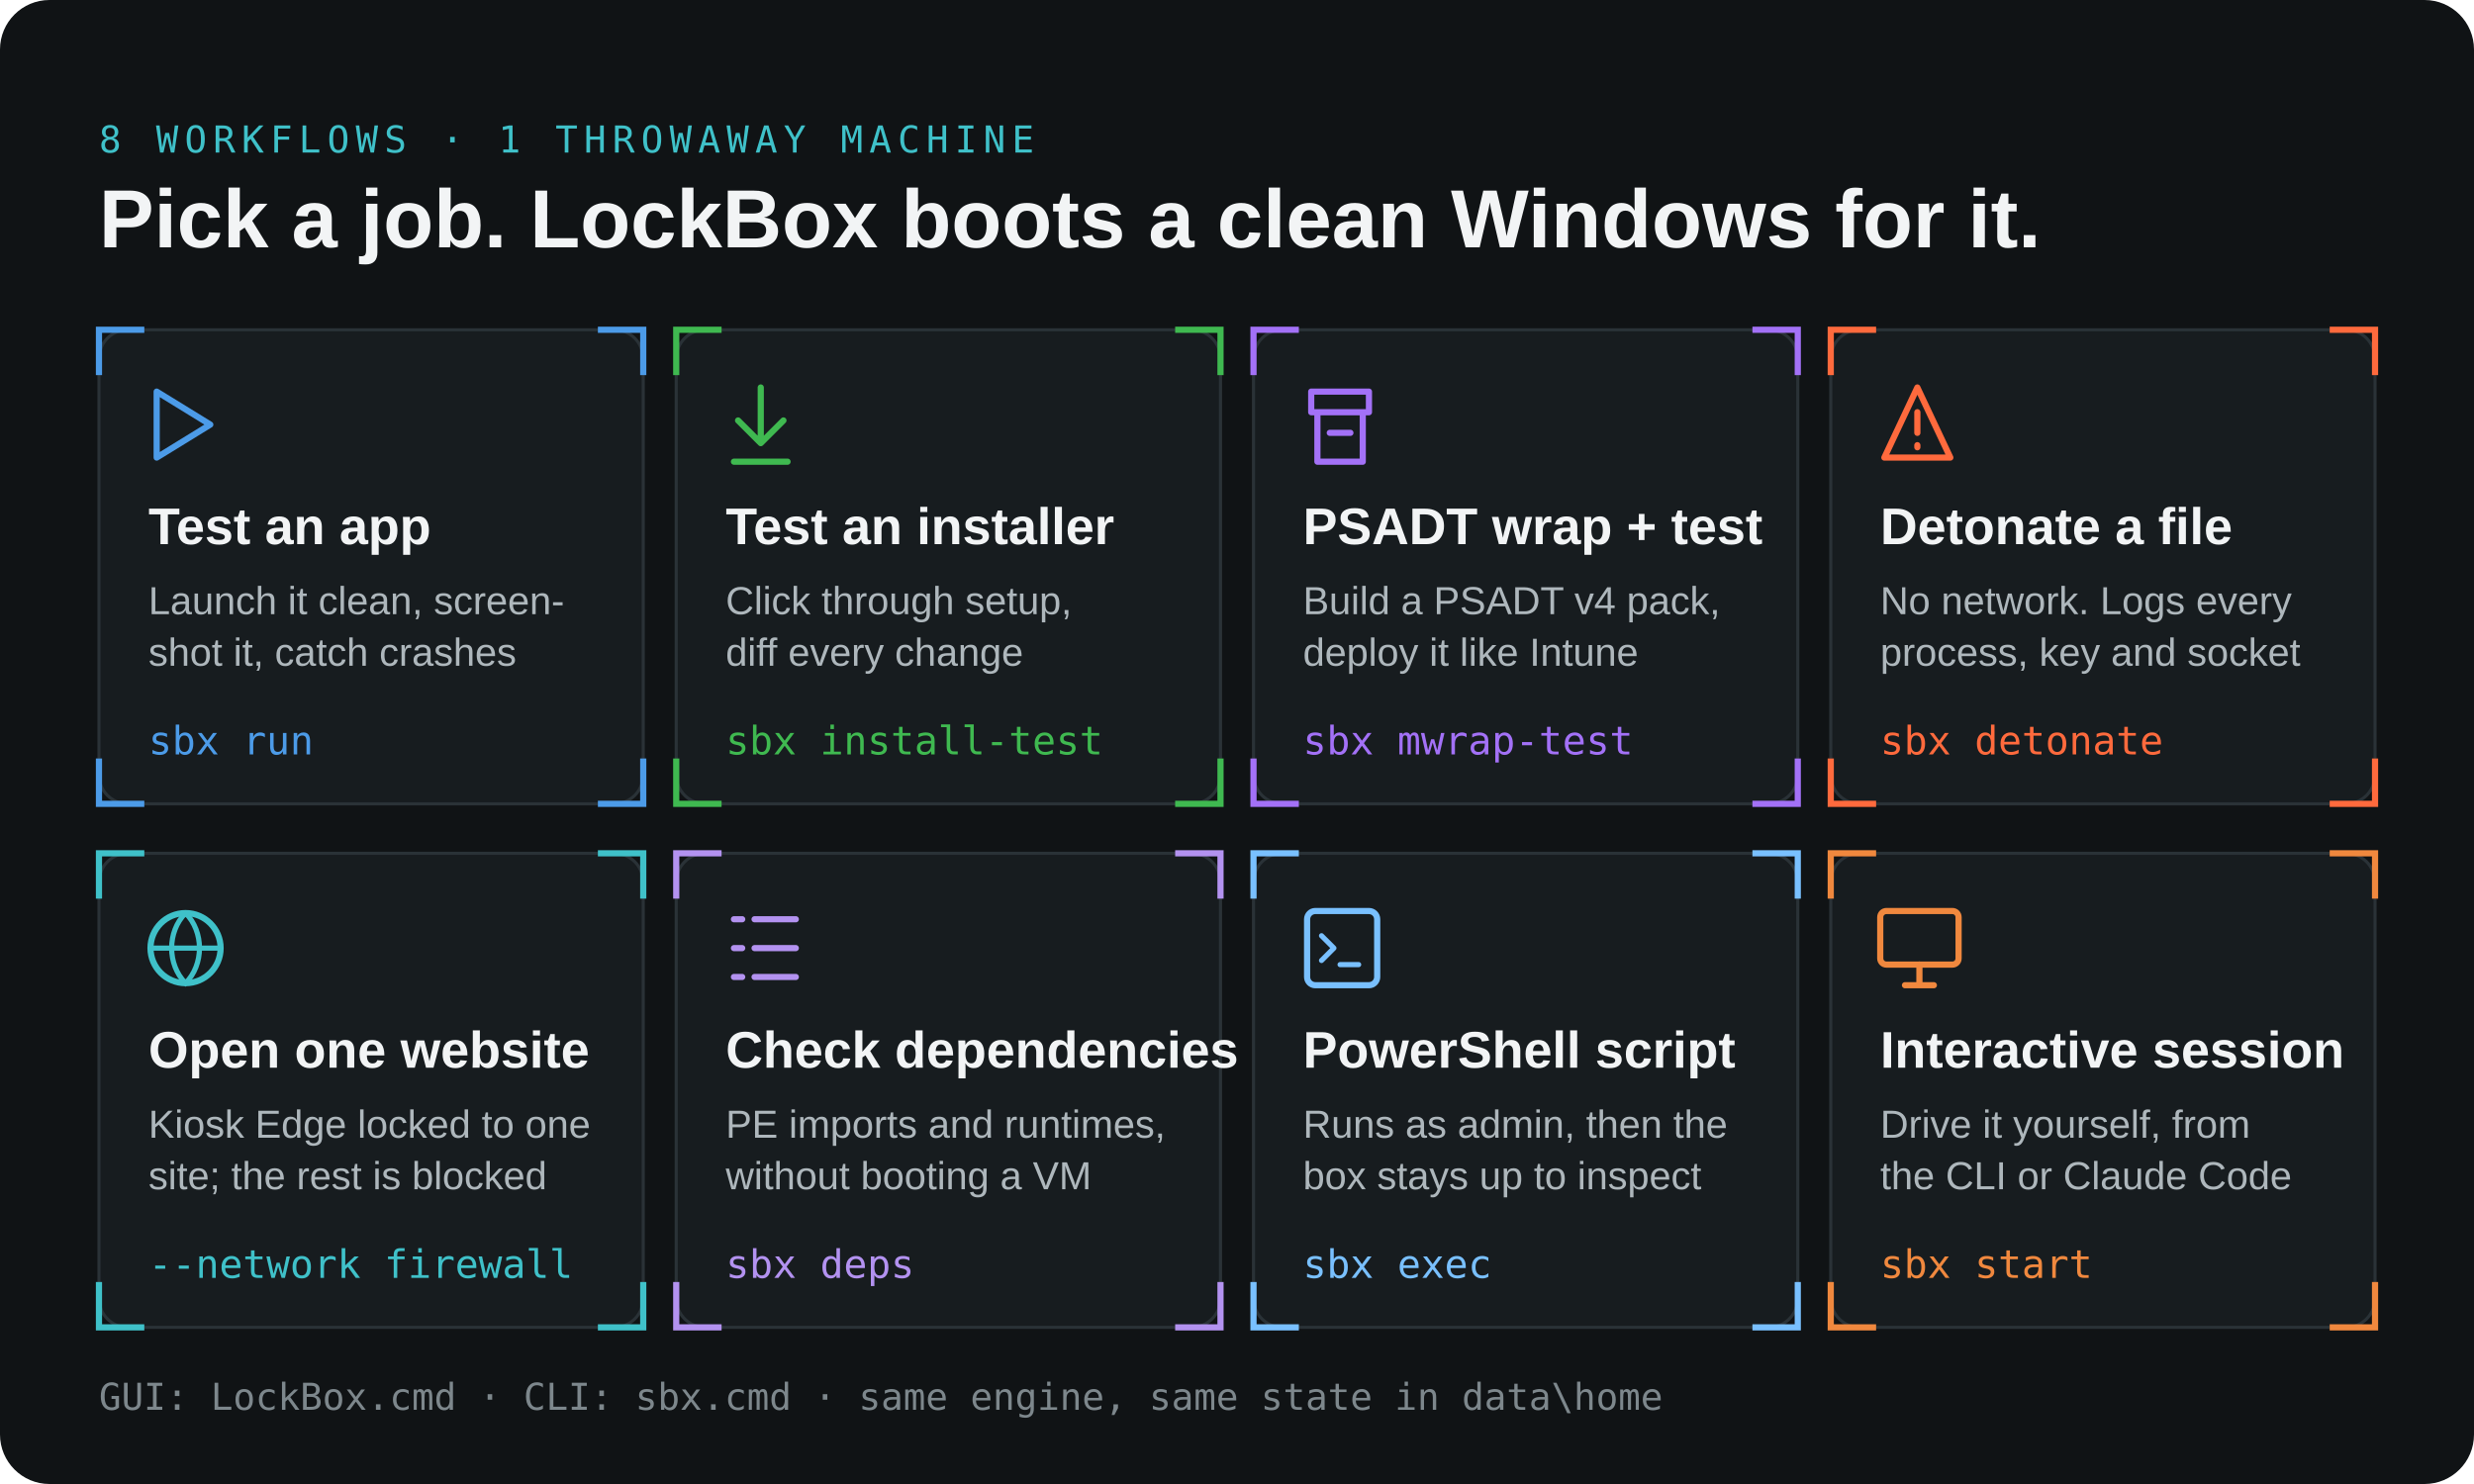
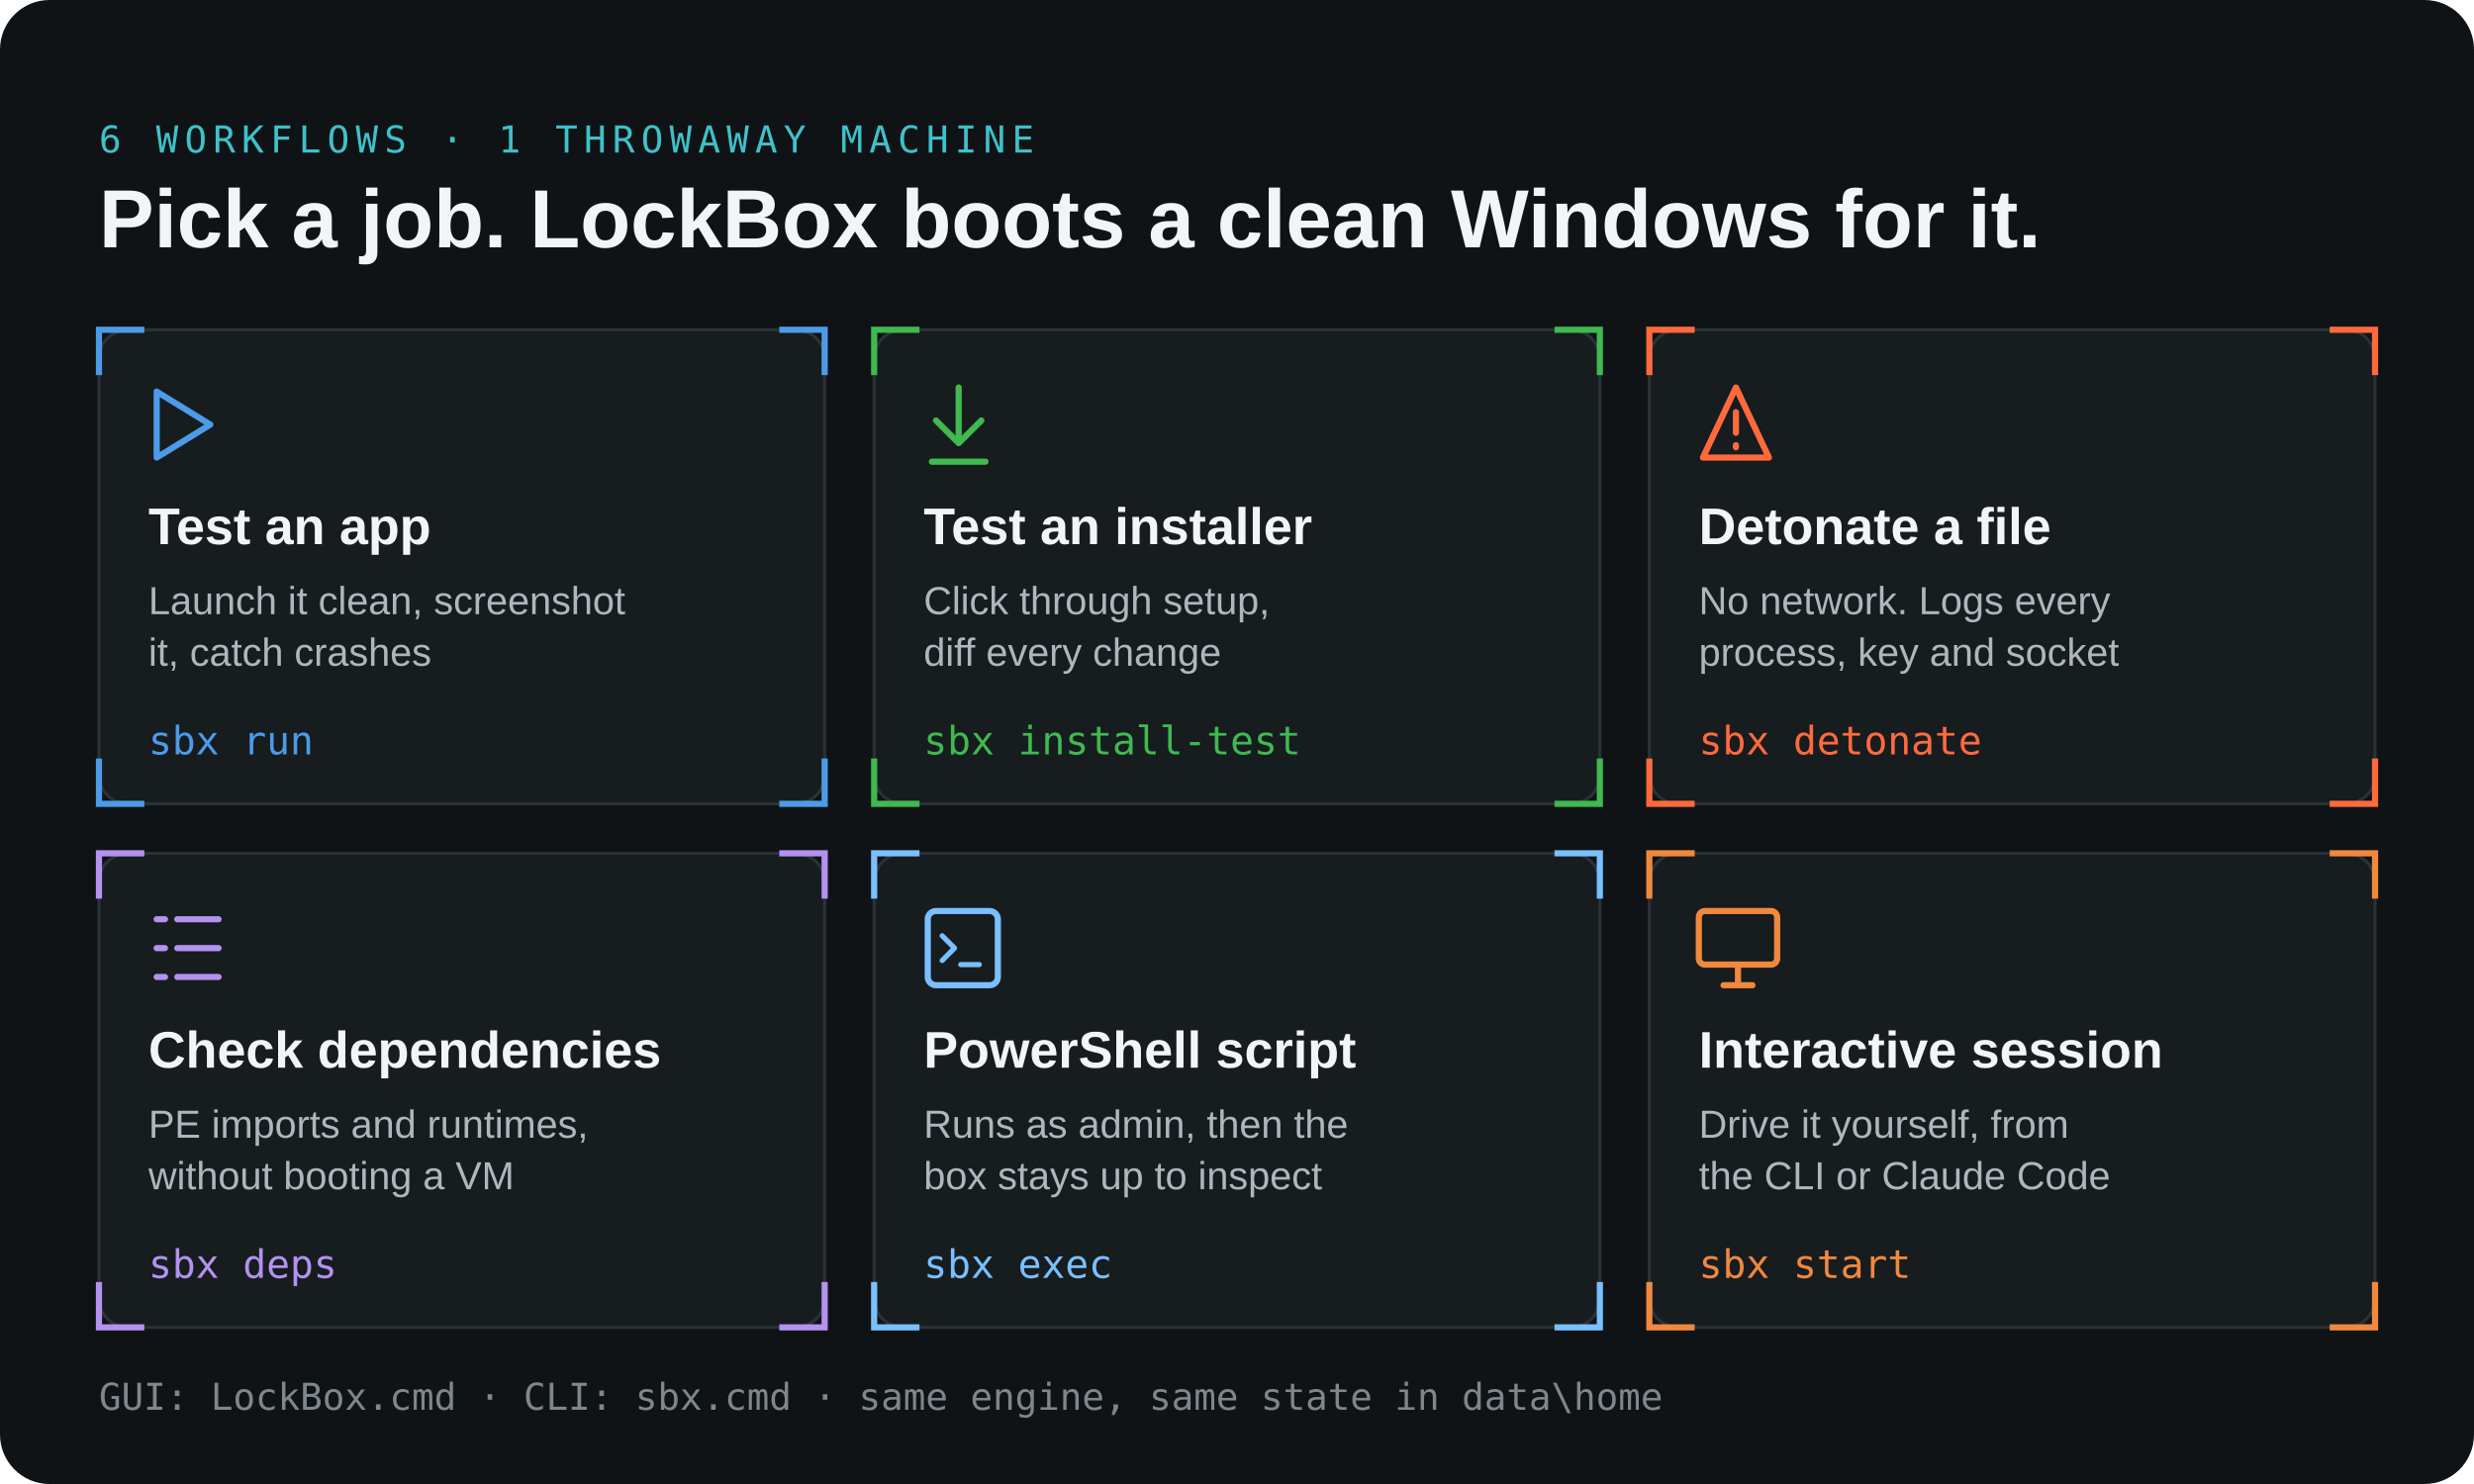
<svg xmlns="http://www.w3.org/2000/svg" width="1200" height="720" viewBox="0 0 1200 720" role="img" aria-labelledby="title desc">
  <defs>
    <style>
      .sans { font-family: 'Segoe UI Variable Display', 'Segoe UI', -apple-system, BlinkMacSystemFont, 'Helvetica Neue', Arial, sans-serif; }
      .mono { font-family: 'Cascadia Code', Consolas, ui-monospace, SFMono-Regular, Menlo, monospace; }
      .card { fill: #171C1F; stroke: #2A3237; stroke-width: 1.5; }
      .t { fill: #F2F4F5; font-size: 25px; font-weight: 600; }
      .d { fill: #AEB7BC; font-size: 19px; }
      .c { font-size: 19px; }
    </style>
    <g id="brackets">
      <path d="M0 22 V0 H22" fill="none" stroke-width="3" />
-       <path d="M242 0 H264 V22" fill="none" stroke-width="3" />
+       <path d="M330 0 H352 V22" fill="none" stroke-width="3" />
      <path d="M0 208 V230 H22" fill="none" stroke-width="3" />
-       <path d="M242 230 H264 V208" fill="none" stroke-width="3" />
+       <path d="M330 230 H352 V208" fill="none" stroke-width="3" />
    </g>
  </defs>
  <rect width="1200" height="720" rx="24" fill="#101315" />
  <g id="heading" class="sans">
-     <text x="48" y="74" class="mono" font-size="18" fill="#3FC1C9" letter-spacing="3">8 WORKFLOWS · 1 THROWAWAY MACHINE</text>
+     <text x="48" y="74" class="mono" font-size="18" fill="#3FC1C9" letter-spacing="3">6 WORKFLOWS · 1 THROWAWAY MACHINE</text>
    <text x="48" y="120" font-size="40" font-weight="700" fill="#F2F4F5">Pick a job. LockBox boots a clean Windows for it.</text>
  </g>
  <g id="run" class="sans" transform="translate(48 160)" stroke="#4C9BE8">
-     <rect class="card" width="264" height="230" rx="14" />
+     <rect class="card" width="352" height="230" rx="14" />
    <use href="#brackets" />
    <path d="M28 30 L54 46 L28 62 Z" fill="none" stroke-width="3" stroke-linejoin="round" />
    <text x="24" y="104" class="t" stroke="none">Test an app</text>
-     <text x="24" y="138" class="d" stroke="none">Launch it clean, screen-</text>
-     <text x="24" y="163" class="d" stroke="none">shot it, catch crashes</text>
+     <text x="24" y="138" class="d" stroke="none">Launch it clean, screenshot</text>
+     <text x="24" y="163" class="d" stroke="none">it, catch crashes</text>
    <text x="24" y="206" class="c mono" fill="#4C9BE8" stroke="none">sbx run</text>
  </g>
-   <g id="install" class="sans" transform="translate(328 160)" stroke="#3FB950">
-     <rect class="card" width="264" height="230" rx="14" />
+   <g id="install" class="sans" transform="translate(424 160)" stroke="#3FB950">
+     <rect class="card" width="352" height="230" rx="14" />
    <use href="#brackets" />
    <path d="M41 28 V54 M30 44 L41 55 L52 44 M28 64 H54" fill="none" stroke-width="3" stroke-linecap="round" stroke-linejoin="round" />
    <text x="24" y="104" class="t" stroke="none">Test an installer</text>
    <text x="24" y="138" class="d" stroke="none">Click through setup,</text>
    <text x="24" y="163" class="d" stroke="none">diff every change</text>
    <text x="24" y="206" class="c mono" fill="#3FB950" stroke="none">sbx install-test</text>
  </g>
-   <g id="mwrap" class="sans" transform="translate(608 160)" stroke="#A371F7">
-     <rect class="card" width="264" height="230" rx="14" />
-     <use href="#brackets" />
-     <path d="M28 30 H56 V40 H28 Z M31 40 V64 H53 V40 M37 50 H47" fill="none" stroke-width="3" stroke-linejoin="round" stroke-linecap="round" />
-     <text x="24" y="104" class="t" stroke="none">PSADT wrap + test</text>
-     <text x="24" y="138" class="d" stroke="none">Build a PSADT v4 pack,</text>
-     <text x="24" y="163" class="d" stroke="none">deploy it like Intune</text>
-     <text x="24" y="206" class="c mono" fill="#A371F7" stroke="none">sbx mwrap-test</text>
-   </g>
-   <g id="detonate" class="sans" transform="translate(888 160)" stroke="#FF6A3D">
-     <rect class="card" width="264" height="230" rx="14" />
+   <g id="detonate" class="sans" transform="translate(800 160)" stroke="#FF6A3D">
+     <rect class="card" width="352" height="230" rx="14" />
    <use href="#brackets" />
    <path d="M42 28 L58 62 H26 Z M42 40 V50 M42 56 V57" fill="none" stroke-width="3" stroke-linejoin="round" stroke-linecap="round" />
    <text x="24" y="104" class="t" stroke="none">Detonate a file</text>
    <text x="24" y="138" class="d" stroke="none">No network. Logs every</text>
    <text x="24" y="163" class="d" stroke="none">process, key and socket</text>
    <text x="24" y="206" class="c mono" fill="#FF6A3D" stroke="none">sbx detonate</text>
  </g>
-   <g id="browse" class="sans" transform="translate(48 414)" stroke="#3FC1C9">
-     <rect class="card" width="264" height="230" rx="14" />
-     <use href="#brackets" />
-     <circle cx="42" cy="46" r="17" fill="none" stroke-width="3" />
-     <path d="M25 46 H59 M42 29 C33 38 33 54 42 63 C51 54 51 38 42 29" fill="none" stroke-width="2.5" />
-     <text x="24" y="104" class="t" stroke="none">Open one website</text>
-     <text x="24" y="138" class="d" stroke="none">Kiosk Edge locked to one</text>
-     <text x="24" y="163" class="d" stroke="none">site; the rest is blocked</text>
-     <text x="24" y="206" class="c mono" fill="#3FC1C9" stroke="none">--network firewall</text>
-   </g>
-   <g id="deps" class="sans" transform="translate(328 414)" stroke="#B392F0">
-     <rect class="card" width="264" height="230" rx="14" />
+   <g id="deps" class="sans" transform="translate(48 414)" stroke="#B392F0">
+     <rect class="card" width="352" height="230" rx="14" />
    <use href="#brackets" />
    <path d="M28 32 H32 M38 32 H58 M28 46 H32 M38 46 H58 M28 60 H32 M38 60 H58" fill="none" stroke-width="3" stroke-linecap="round" />
    <text x="24" y="104" class="t" stroke="none">Check dependencies</text>
    <text x="24" y="138" class="d" stroke="none">PE imports and runtimes,</text>
    <text x="24" y="163" class="d" stroke="none">without booting a VM</text>
    <text x="24" y="206" class="c mono" fill="#B392F0" stroke="none">sbx deps</text>
  </g>
-   <g id="script" class="sans" transform="translate(608 414)" stroke="#79C0FF">
-     <rect class="card" width="264" height="230" rx="14" />
+   <g id="script" class="sans" transform="translate(424 414)" stroke="#79C0FF">
+     <rect class="card" width="352" height="230" rx="14" />
    <use href="#brackets" />
    <rect x="26" y="28" width="34" height="36" rx="4" fill="none" stroke-width="3" />
    <path d="M33 40 L39 46 L33 52 M42 54 H51" fill="none" stroke-width="2.5" stroke-linecap="round" stroke-linejoin="round" />
    <text x="24" y="104" class="t" stroke="none">PowerShell script</text>
    <text x="24" y="138" class="d" stroke="none">Runs as admin, then the</text>
    <text x="24" y="163" class="d" stroke="none">box stays up to inspect</text>
    <text x="24" y="206" class="c mono" fill="#79C0FF" stroke="none">sbx exec</text>
  </g>
-   <g id="session" class="sans" transform="translate(888 414)" stroke="#F0883E">
-     <rect class="card" width="264" height="230" rx="14" />
+   <g id="session" class="sans" transform="translate(800 414)" stroke="#F0883E">
+     <rect class="card" width="352" height="230" rx="14" />
    <use href="#brackets" />
    <rect x="24" y="28" width="38" height="26" rx="3" fill="none" stroke-width="3" />
    <path d="M36 64 H50 M43 54 V64" fill="none" stroke-width="3" stroke-linecap="round" />
    <text x="24" y="104" class="t" stroke="none">Interactive session</text>
    <text x="24" y="138" class="d" stroke="none">Drive it yourself, from</text>
    <text x="24" y="163" class="d" stroke="none">the CLI or Claude Code</text>
    <text x="24" y="206" class="c mono" fill="#F0883E" stroke="none">sbx start</text>
  </g>
  <text x="48" y="684" class="mono" font-size="18" fill="#7D878C">GUI: LockBox.cmd  ·  CLI: sbx.cmd  ·  same engine, same state in data\home</text>
</svg>
